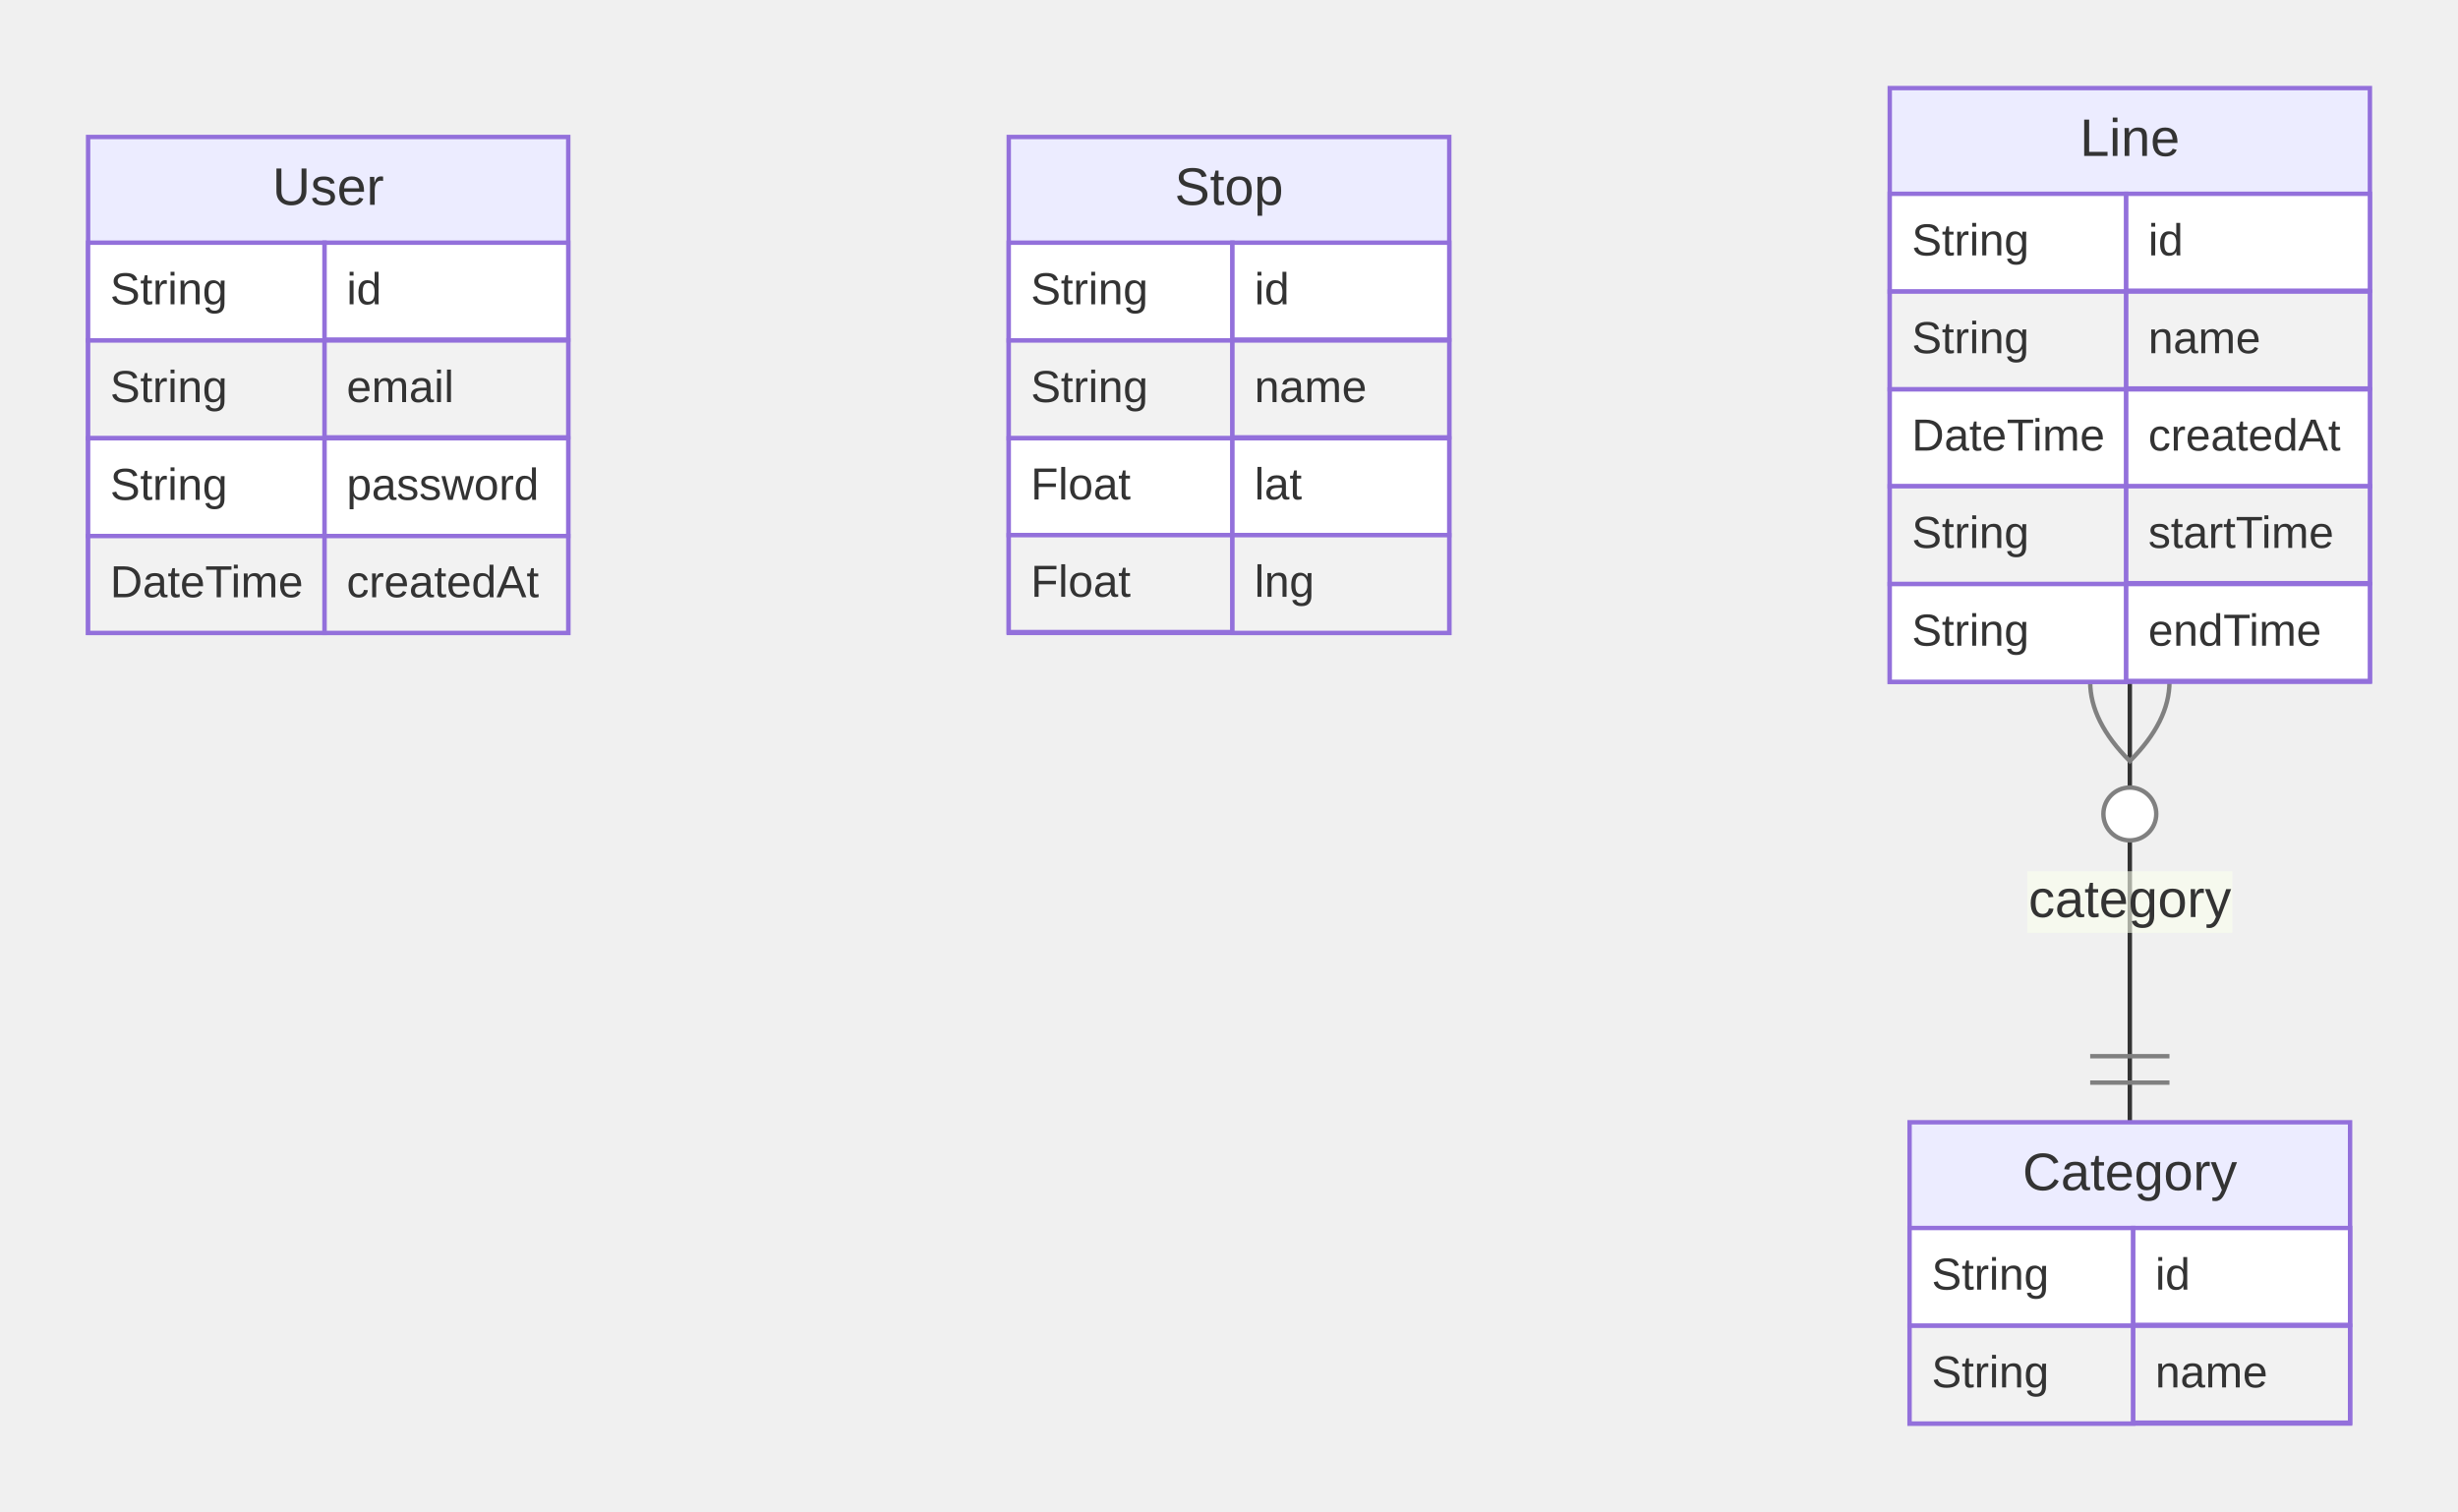
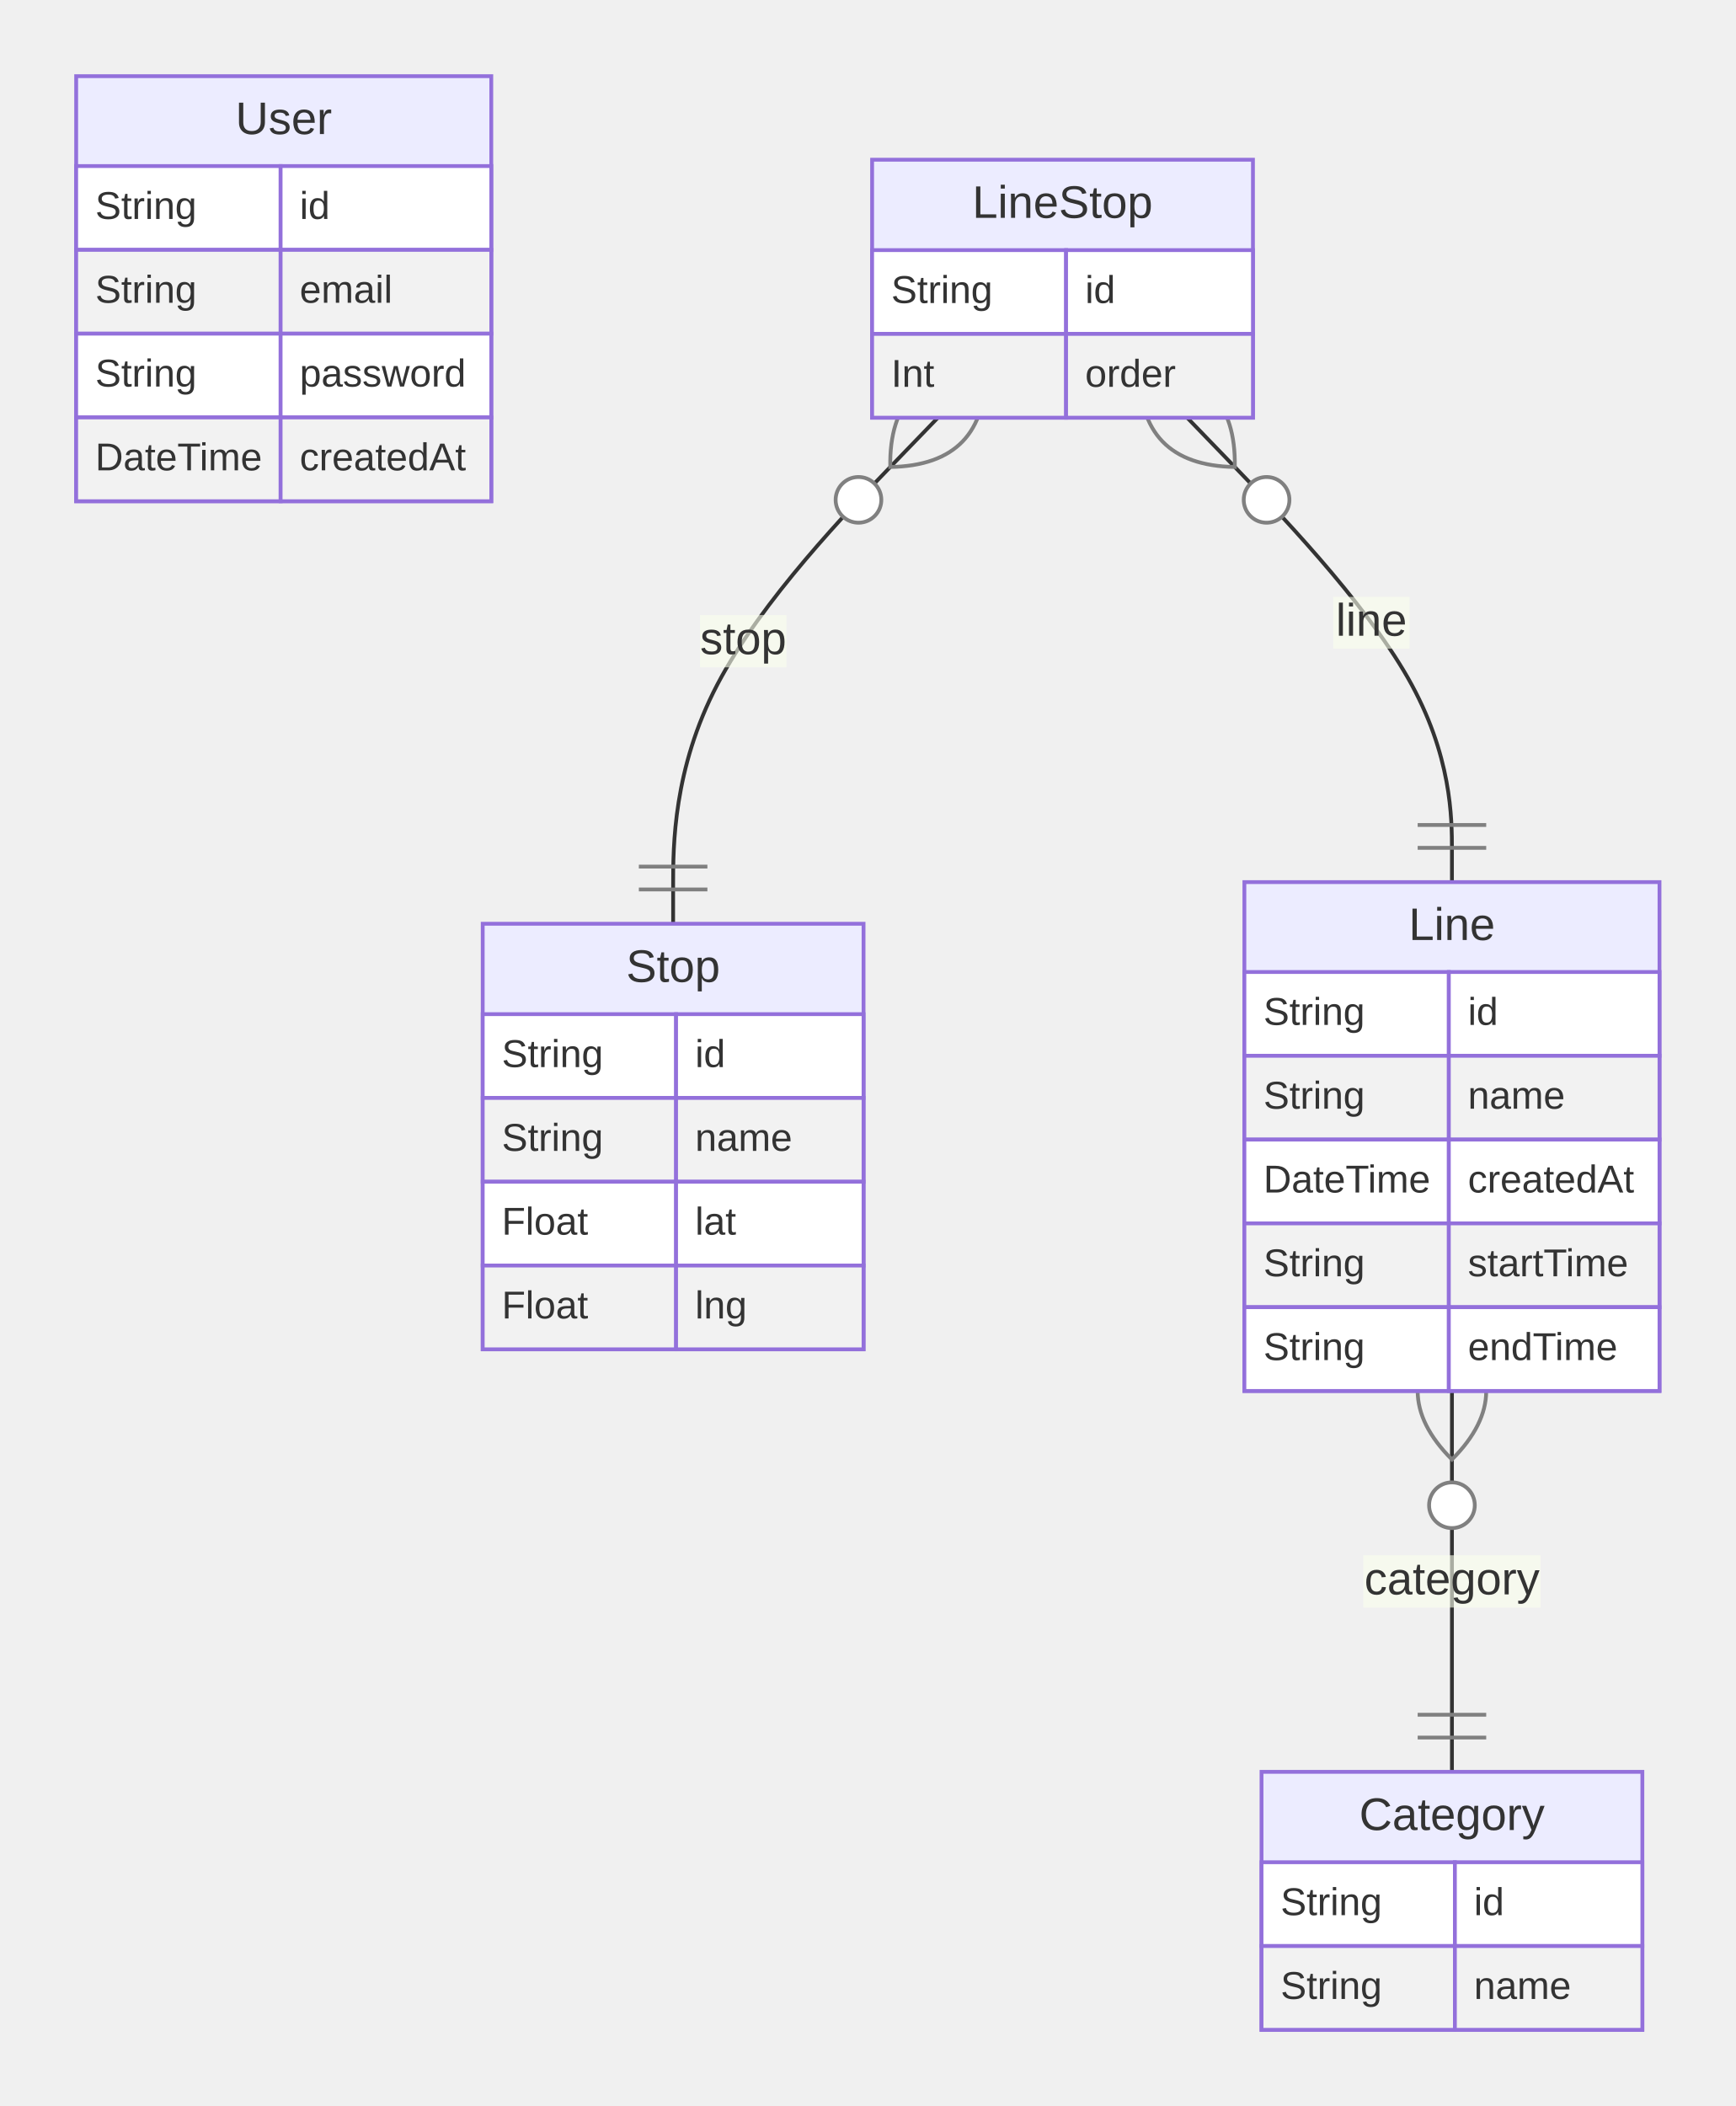
- <svg xmlns="http://www.w3.org/2000/svg" id="mermaid-svg" width="undefined" height="undefined" style="max-width: 558px;" viewBox="0 0 558 343.2">
+ <svg xmlns="http://www.w3.org/2000/svg" id="mermaid-svg" width="undefined" height="undefined" style="max-width: 455.75px;" viewBox="0 0 455.75 552.933">
  <style>#mermaid-svg{font-family:"trebuchet ms",verdana,arial,sans-serif;font-size:16px;fill:#333;}#mermaid-svg .error-icon{fill:#552222;}#mermaid-svg .error-text{fill:#552222;stroke:#552222;}#mermaid-svg .edge-thickness-normal{stroke-width:2px;}#mermaid-svg .edge-thickness-thick{stroke-width:3.5px;}#mermaid-svg .edge-pattern-solid{stroke-dasharray:0;}#mermaid-svg .edge-pattern-dashed{stroke-dasharray:3;}#mermaid-svg .edge-pattern-dotted{stroke-dasharray:2;}#mermaid-svg .marker{fill:#333333;}#mermaid-svg .marker.cross{stroke:#333333;}#mermaid-svg svg{font-family:"trebuchet ms",verdana,arial,sans-serif;font-size:16px;}#mermaid-svg .entityBox{fill:#ECECFF;stroke:#9370DB;}#mermaid-svg .attributeBoxOdd{fill:#ffffff;stroke:#9370DB;}#mermaid-svg .attributeBoxEven{fill:#f2f2f2;stroke:#9370DB;}#mermaid-svg .relationshipLabelBox{fill:hsl(80,100%,96.275%);opacity:0.7;background-color:hsl(80,100%,96.275%);}#mermaid-svg .relationshipLabelBox rect{opacity:0.5;}#mermaid-svg .relationshipLine{stroke:#333333;}#mermaid-svg:root{--mermaid-font-family:"trebuchet ms",verdana,arial,sans-serif;}#mermaid-svg er{fill:apa;}</style>
  <g />
  <defs>
    <marker id="ONLY_ONE_START" refX="0" refY="9" markerWidth="18" markerHeight="18" orient="auto">
      <path stroke="gray" fill="none" d="M9,0 L9,18 M15,0 L15,18" />
    </marker>
  </defs>
  <defs>
    <marker id="ONLY_ONE_END" refX="18" refY="9" markerWidth="18" markerHeight="18" orient="auto">
      <path stroke="gray" fill="none" d="M3,0 L3,18 M9,0 L9,18" />
    </marker>
  </defs>
  <defs>
    <marker id="ZERO_OR_ONE_START" refX="0" refY="9" markerWidth="30" markerHeight="18" orient="auto">
      <circle stroke="gray" fill="white" cx="21" cy="9" r="6" />
      <path stroke="gray" fill="none" d="M9,0 L9,18" />
    </marker>
  </defs>
  <defs>
    <marker id="ZERO_OR_ONE_END" refX="30" refY="9" markerWidth="30" markerHeight="18" orient="auto">
      <circle stroke="gray" fill="white" cx="9" cy="9" r="6" />
      <path stroke="gray" fill="none" d="M21,0 L21,18" />
    </marker>
  </defs>
  <defs>
    <marker id="ONE_OR_MORE_START" refX="18" refY="18" markerWidth="45" markerHeight="36" orient="auto">
      <path stroke="gray" fill="none" d="M0,18 Q 18,0 36,18 Q 18,36 0,18 M42,9 L42,27" />
    </marker>
  </defs>
  <defs>
    <marker id="ONE_OR_MORE_END" refX="27" refY="18" markerWidth="45" markerHeight="36" orient="auto">
      <path stroke="gray" fill="none" d="M3,9 L3,27 M9,18 Q27,0 45,18 Q27,36 9,18" />
    </marker>
  </defs>
  <defs>
    <marker id="ZERO_OR_MORE_START" refX="18" refY="18" markerWidth="57" markerHeight="36" orient="auto">
      <circle stroke="gray" fill="white" cx="48" cy="18" r="6" />
      <path stroke="gray" fill="none" d="M0,18 Q18,0 36,18 Q18,36 0,18" />
    </marker>
  </defs>
  <defs>
    <marker id="ZERO_OR_MORE_END" refX="39" refY="18" markerWidth="57" markerHeight="36" orient="auto">
      <circle stroke="gray" fill="white" cx="9" cy="18" r="6" />
      <path stroke="gray" fill="none" d="M21,18 Q39,0 57,18 Q39,36 21,18" />
    </marker>
  </defs>
-   <path class="er relationshipLine" d="M483.5,154.8L483.5,163.133C483.5,171.467,483.5,188.133,483.5,204.8C483.5,221.467,483.5,238.133,483.5,246.467L483.5,254.8" stroke="gray" fill="none" marker-end="url(#ONLY_ONE_END)" marker-start="url(#ZERO_OR_MORE_START)" />
-   <g id="User" transform="translate(20,31.1 )">
-     <rect class="er entityBox" fill="honeydew" fill-opacity="100%" stroke="gray" x="0" y="0" width="109" height="112.6" />
-     <text class="er entityLabel" id="entity-User" x="0" y="0" dominant-baseline="middle" text-anchor="middle" style="font-family: &quot;trebuchet ms&quot;, verdana, arial, sans-serif;; font-size: 12px" transform="translate(54.5,12)">User</text>
-     <rect class="er attributeBoxOdd" fill="honeydew" fill-opacity="100%" stroke="gray" x="0" y="24" width="53.683" height="22.2" />
-     <text class="er entityLabel" id="entity-User-attr-1-type" x="0" y="0" dominant-baseline="middle" text-anchor="left" style="font-family: &quot;trebuchet ms&quot;, verdana, arial, sans-serif;; font-size: 10.2px" transform="translate(5,35.1)">String</text>
-     <rect class="er attributeBoxOdd" fill="honeydew" fill-opacity="100%" stroke="gray" x="53.683" y="24" width="55.317" height="22" />
-     <text class="er entityLabel" id="entity-User-attr-1-name" x="0" y="0" dominant-baseline="middle" text-anchor="left" style="font-family: &quot;trebuchet ms&quot;, verdana, arial, sans-serif;; font-size: 10.2px" transform="translate(58.68333,35.1)">id</text>
-     <rect class="er attributeBoxEven" fill="honeydew" fill-opacity="100%" stroke="gray" x="0" y="46.2" width="53.683" height="22.2" />
-     <text class="er entityLabel" id="entity-User-attr-2-type" x="0" y="0" dominant-baseline="middle" text-anchor="left" style="font-family: &quot;trebuchet ms&quot;, verdana, arial, sans-serif;; font-size: 10.2px" transform="translate(5,57.3)">String</text>
-     <rect class="er attributeBoxEven" fill="honeydew" fill-opacity="100%" stroke="gray" x="53.683" y="46.2" width="55.317" height="22" />
-     <text class="er entityLabel" id="entity-User-attr-2-name" x="0" y="0" dominant-baseline="middle" text-anchor="left" style="font-family: &quot;trebuchet ms&quot;, verdana, arial, sans-serif;; font-size: 10.2px" transform="translate(58.68333,57.3)">email</text>
-     <rect class="er attributeBoxOdd" fill="honeydew" fill-opacity="100%" stroke="gray" x="0" y="68.4" width="53.683" height="22.2" />
-     <text class="er entityLabel" id="entity-User-attr-3-type" x="0" y="0" dominant-baseline="middle" text-anchor="left" style="font-family: &quot;trebuchet ms&quot;, verdana, arial, sans-serif;; font-size: 10.2px" transform="translate(5,79.5)">String</text>
-     <rect class="er attributeBoxOdd" fill="honeydew" fill-opacity="100%" stroke="gray" x="53.683" y="68.4" width="55.317" height="22.2" />
-     <text class="er entityLabel" id="entity-User-attr-3-name" x="0" y="0" dominant-baseline="middle" text-anchor="left" style="font-family: &quot;trebuchet ms&quot;, verdana, arial, sans-serif;; font-size: 10.2px" transform="translate(58.68333,79.5)">password</text>
-     <rect class="er attributeBoxEven" fill="honeydew" fill-opacity="100%" stroke="gray" x="0" y="90.6" width="53.683" height="22" />
-     <text class="er entityLabel" id="entity-User-attr-4-type" x="0" y="0" dominant-baseline="middle" text-anchor="left" style="font-family: &quot;trebuchet ms&quot;, verdana, arial, sans-serif;; font-size: 10.2px" transform="translate(5,101.6)">DateTime</text>
-     <rect class="er attributeBoxEven" fill="honeydew" fill-opacity="100%" stroke="gray" x="53.683" y="90.6" width="55.317" height="22" />
-     <text class="er entityLabel" id="entity-User-attr-4-name" x="0" y="0" dominant-baseline="middle" text-anchor="left" style="font-family: &quot;trebuchet ms&quot;, verdana, arial, sans-serif;; font-size: 10.2px" transform="translate(58.68333,101.6)">createdAt</text>
+   <path class="er relationshipLine" d="M381.25,365.2L381.25,373.533C381.25,381.867,381.25,398.533,381.25,415.2C381.25,431.867,381.25,448.533,381.25,456.867L381.25,465.2" stroke="gray" fill="none" marker-end="url(#ONLY_ONE_END)" marker-start="url(#ZERO_OR_MORE_START)" />
+   <path class="er relationshipLine" d="M311.73,109.667L323.317,121.656C334.904,133.644,358.077,157.622,369.663,177.944C381.25,198.267,381.25,214.933,381.25,223.267L381.25,231.6" stroke="gray" fill="none" marker-end="url(#ONLY_ONE_END)" marker-start="url(#ZERO_OR_MORE_START)" />
+   <path class="er relationshipLine" d="M246.27,109.667L234.683,121.656C223.096,133.644,199.923,157.622,188.337,179.767C176.75,201.911,176.75,222.222,176.75,232.378L176.75,242.533" stroke="gray" fill="none" marker-end="url(#ONLY_ONE_END)" marker-start="url(#ZERO_OR_MORE_START)" />
+   <g id="User" transform="translate(20,20 )">
+     <rect class="er entityBox" fill="honeydew" fill-opacity="100%" stroke="gray" x="0" y="0" width="109" height="111.6" />
+     <text class="er entityLabel" id="entity-User" x="0" y="0" dominant-baseline="middle" text-anchor="middle" style="font-family: &quot;trebuchet ms&quot;, verdana, arial, sans-serif;; font-size: 12px" transform="translate(54.5,11.8)">User</text>
+     <rect class="er attributeBoxOdd" fill="honeydew" fill-opacity="100%" stroke="gray" x="0" y="23.6" width="53.683" height="22" />
+     <text class="er entityLabel" id="entity-User-attr-1-type" x="0" y="0" dominant-baseline="middle" text-anchor="left" style="font-family: &quot;trebuchet ms&quot;, verdana, arial, sans-serif;; font-size: 10.2px" transform="translate(5,34.6)">String</text>
+     <rect class="er attributeBoxOdd" fill="honeydew" fill-opacity="100%" stroke="gray" x="53.683" y="23.6" width="55.317" height="22" />
+     <text class="er entityLabel" id="entity-User-attr-1-name" x="0" y="0" dominant-baseline="middle" text-anchor="left" style="font-family: &quot;trebuchet ms&quot;, verdana, arial, sans-serif;; font-size: 10.2px" transform="translate(58.68333,34.6)">id</text>
+     <rect class="er attributeBoxEven" fill="honeydew" fill-opacity="100%" stroke="gray" x="0" y="45.6" width="53.683" height="22" />
+     <text class="er entityLabel" id="entity-User-attr-2-type" x="0" y="0" dominant-baseline="middle" text-anchor="left" style="font-family: &quot;trebuchet ms&quot;, verdana, arial, sans-serif;; font-size: 10.2px" transform="translate(5,56.6)">String</text>
+     <rect class="er attributeBoxEven" fill="honeydew" fill-opacity="100%" stroke="gray" x="53.683" y="45.6" width="55.317" height="22" />
+     <text class="er entityLabel" id="entity-User-attr-2-name" x="0" y="0" dominant-baseline="middle" text-anchor="left" style="font-family: &quot;trebuchet ms&quot;, verdana, arial, sans-serif;; font-size: 10.2px" transform="translate(58.68333,56.6)">email</text>
+     <rect class="er attributeBoxOdd" fill="honeydew" fill-opacity="100%" stroke="gray" x="0" y="67.6" width="53.683" height="22" />
+     <text class="er entityLabel" id="entity-User-attr-3-type" x="0" y="0" dominant-baseline="middle" text-anchor="left" style="font-family: &quot;trebuchet ms&quot;, verdana, arial, sans-serif;; font-size: 10.2px" transform="translate(5,78.6)">String</text>
+     <rect class="er attributeBoxOdd" fill="honeydew" fill-opacity="100%" stroke="gray" x="53.683" y="67.6" width="55.317" height="22" />
+     <text class="er entityLabel" id="entity-User-attr-3-name" x="0" y="0" dominant-baseline="middle" text-anchor="left" style="font-family: &quot;trebuchet ms&quot;, verdana, arial, sans-serif;; font-size: 10.2px" transform="translate(58.68333,78.6)">password</text>
+     <rect class="er attributeBoxEven" fill="honeydew" fill-opacity="100%" stroke="gray" x="0" y="89.6" width="53.683" height="22" />
+     <text class="er entityLabel" id="entity-User-attr-4-type" x="0" y="0" dominant-baseline="middle" text-anchor="left" style="font-family: &quot;trebuchet ms&quot;, verdana, arial, sans-serif;; font-size: 10.2px" transform="translate(5,100.6)">DateTime</text>
+     <rect class="er attributeBoxEven" fill="honeydew" fill-opacity="100%" stroke="gray" x="53.683" y="89.6" width="55.317" height="22" />
+     <text class="er entityLabel" id="entity-User-attr-4-name" x="0" y="0" dominant-baseline="middle" text-anchor="left" style="font-family: &quot;trebuchet ms&quot;, verdana, arial, sans-serif;; font-size: 10.2px" transform="translate(58.68333,100.6)">createdAt</text>
  </g>
-   <g id="Category" transform="translate(433.5,254.8 )">
-     <rect class="er entityBox" fill="honeydew" fill-opacity="100%" stroke="gray" x="0" y="0" width="100" height="68.4" />
-     <text class="er entityLabel" id="entity-Category" x="0" y="0" dominant-baseline="middle" text-anchor="middle" style="font-family: &quot;trebuchet ms&quot;, verdana, arial, sans-serif;; font-size: 12px" transform="translate(50,12)">Category</text>
-     <rect class="er attributeBoxOdd" fill="honeydew" fill-opacity="100%" stroke="gray" x="0" y="24" width="50.775" height="22.2" />
-     <text class="er entityLabel" id="entity-Category-attr-1-type" x="0" y="0" dominant-baseline="middle" text-anchor="left" style="font-family: &quot;trebuchet ms&quot;, verdana, arial, sans-serif;; font-size: 10.2px" transform="translate(5,35.1)">String</text>
-     <rect class="er attributeBoxOdd" fill="honeydew" fill-opacity="100%" stroke="gray" x="50.775" y="24" width="49.225" height="22" />
-     <text class="er entityLabel" id="entity-Category-attr-1-name" x="0" y="0" dominant-baseline="middle" text-anchor="left" style="font-family: &quot;trebuchet ms&quot;, verdana, arial, sans-serif;; font-size: 10.2px" transform="translate(55.775,35.1)">id</text>
-     <rect class="er attributeBoxEven" fill="honeydew" fill-opacity="100%" stroke="gray" x="0" y="46.2" width="50.775" height="22.2" />
-     <text class="er entityLabel" id="entity-Category-attr-2-type" x="0" y="0" dominant-baseline="middle" text-anchor="left" style="font-family: &quot;trebuchet ms&quot;, verdana, arial, sans-serif;; font-size: 10.2px" transform="translate(5,57.3)">String</text>
-     <rect class="er attributeBoxEven" fill="honeydew" fill-opacity="100%" stroke="gray" x="50.775" y="46.2" width="49.225" height="22" />
-     <text class="er entityLabel" id="entity-Category-attr-2-name" x="0" y="0" dominant-baseline="middle" text-anchor="left" style="font-family: &quot;trebuchet ms&quot;, verdana, arial, sans-serif;; font-size: 10.2px" transform="translate(55.775,57.3)">name</text>
+   <g id="Category" transform="translate(331.25,465.2 )">
+     <rect class="er entityBox" fill="honeydew" fill-opacity="100%" stroke="gray" x="0" y="0" width="100" height="67.733" />
+     <text class="er entityLabel" id="entity-Category" x="0" y="0" dominant-baseline="middle" text-anchor="middle" style="font-family: &quot;trebuchet ms&quot;, verdana, arial, sans-serif;; font-size: 12px" transform="translate(50,11.86667)">Category</text>
+     <rect class="er attributeBoxOdd" fill="honeydew" fill-opacity="100%" stroke="gray" x="0" y="23.733" width="50.775" height="22" />
+     <text class="er entityLabel" id="entity-Category-attr-1-type" x="0" y="0" dominant-baseline="middle" text-anchor="left" style="font-family: &quot;trebuchet ms&quot;, verdana, arial, sans-serif;; font-size: 10.2px" transform="translate(5,34.73333)">String</text>
+     <rect class="er attributeBoxOdd" fill="honeydew" fill-opacity="100%" stroke="gray" x="50.775" y="23.733" width="49.225" height="22" />
+     <text class="er entityLabel" id="entity-Category-attr-1-name" x="0" y="0" dominant-baseline="middle" text-anchor="left" style="font-family: &quot;trebuchet ms&quot;, verdana, arial, sans-serif;; font-size: 10.2px" transform="translate(55.775,34.73333)">id</text>
+     <rect class="er attributeBoxEven" fill="honeydew" fill-opacity="100%" stroke="gray" x="0" y="45.733" width="50.775" height="22" />
+     <text class="er entityLabel" id="entity-Category-attr-2-type" x="0" y="0" dominant-baseline="middle" text-anchor="left" style="font-family: &quot;trebuchet ms&quot;, verdana, arial, sans-serif;; font-size: 10.2px" transform="translate(5,56.73333)">String</text>
+     <rect class="er attributeBoxEven" fill="honeydew" fill-opacity="100%" stroke="gray" x="50.775" y="45.733" width="49.225" height="22" />
+     <text class="er entityLabel" id="entity-Category-attr-2-name" x="0" y="0" dominant-baseline="middle" text-anchor="left" style="font-family: &quot;trebuchet ms&quot;, verdana, arial, sans-serif;; font-size: 10.2px" transform="translate(55.775,56.73333)">name</text>
  </g>
-   <g id="Stop" transform="translate(229,31.1 )">
-     <rect class="er entityBox" fill="honeydew" fill-opacity="100%" stroke="gray" x="0" y="0" width="100" height="112.6" />
-     <text class="er entityLabel" id="entity-Stop" x="0" y="0" dominant-baseline="middle" text-anchor="middle" style="font-family: &quot;trebuchet ms&quot;, verdana, arial, sans-serif;; font-size: 12px" transform="translate(50,12)">Stop</text>
-     <rect class="er attributeBoxOdd" fill="honeydew" fill-opacity="100%" stroke="gray" x="0" y="24" width="50.775" height="22.2" />
-     <text class="er entityLabel" id="entity-Stop-attr-1-type" x="0" y="0" dominant-baseline="middle" text-anchor="left" style="font-family: &quot;trebuchet ms&quot;, verdana, arial, sans-serif;; font-size: 10.2px" transform="translate(5,35.1)">String</text>
-     <rect class="er attributeBoxOdd" fill="honeydew" fill-opacity="100%" stroke="gray" x="50.775" y="24" width="49.225" height="22" />
-     <text class="er entityLabel" id="entity-Stop-attr-1-name" x="0" y="0" dominant-baseline="middle" text-anchor="left" style="font-family: &quot;trebuchet ms&quot;, verdana, arial, sans-serif;; font-size: 10.2px" transform="translate(55.775,35.1)">id</text>
-     <rect class="er attributeBoxEven" fill="honeydew" fill-opacity="100%" stroke="gray" x="0" y="46.2" width="50.775" height="22.2" />
-     <text class="er entityLabel" id="entity-Stop-attr-2-type" x="0" y="0" dominant-baseline="middle" text-anchor="left" style="font-family: &quot;trebuchet ms&quot;, verdana, arial, sans-serif;; font-size: 10.2px" transform="translate(5,57.3)">String</text>
-     <rect class="er attributeBoxEven" fill="honeydew" fill-opacity="100%" stroke="gray" x="50.775" y="46.2" width="49.225" height="22" />
-     <text class="er entityLabel" id="entity-Stop-attr-2-name" x="0" y="0" dominant-baseline="middle" text-anchor="left" style="font-family: &quot;trebuchet ms&quot;, verdana, arial, sans-serif;; font-size: 10.2px" transform="translate(55.775,57.3)">name</text>
-     <rect class="er attributeBoxOdd" fill="honeydew" fill-opacity="100%" stroke="gray" x="0" y="68.4" width="50.775" height="22" />
-     <text class="er entityLabel" id="entity-Stop-attr-3-type" x="0" y="0" dominant-baseline="middle" text-anchor="left" style="font-family: &quot;trebuchet ms&quot;, verdana, arial, sans-serif;; font-size: 10.2px" transform="translate(5,79.4)">Float</text>
-     <rect class="er attributeBoxOdd" fill="honeydew" fill-opacity="100%" stroke="gray" x="50.775" y="68.4" width="49.225" height="22" />
-     <text class="er entityLabel" id="entity-Stop-attr-3-name" x="0" y="0" dominant-baseline="middle" text-anchor="left" style="font-family: &quot;trebuchet ms&quot;, verdana, arial, sans-serif;; font-size: 10.2px" transform="translate(55.775,79.4)">lat</text>
-     <rect class="er attributeBoxEven" fill="honeydew" fill-opacity="100%" stroke="gray" x="0" y="90.4" width="50.775" height="22" />
-     <text class="er entityLabel" id="entity-Stop-attr-4-type" x="0" y="0" dominant-baseline="middle" text-anchor="left" style="font-family: &quot;trebuchet ms&quot;, verdana, arial, sans-serif;; font-size: 10.2px" transform="translate(5,101.5)">Float</text>
-     <rect class="er attributeBoxEven" fill="honeydew" fill-opacity="100%" stroke="gray" x="50.775" y="90.4" width="49.225" height="22.2" />
-     <text class="er entityLabel" id="entity-Stop-attr-4-name" x="0" y="0" dominant-baseline="middle" text-anchor="left" style="font-family: &quot;trebuchet ms&quot;, verdana, arial, sans-serif;; font-size: 10.2px" transform="translate(55.775,101.5)">lng</text>
+   <g id="Stop" transform="translate(126.75,242.5333 )">
+     <rect class="er entityBox" fill="honeydew" fill-opacity="100%" stroke="gray" x="0" y="0" width="100" height="111.733" />
+     <text class="er entityLabel" id="entity-Stop" x="0" y="0" dominant-baseline="middle" text-anchor="middle" style="font-family: &quot;trebuchet ms&quot;, verdana, arial, sans-serif;; font-size: 12px" transform="translate(50,11.86667)">Stop</text>
+     <rect class="er attributeBoxOdd" fill="honeydew" fill-opacity="100%" stroke="gray" x="0" y="23.733" width="50.775" height="22" />
+     <text class="er entityLabel" id="entity-Stop-attr-1-type" x="0" y="0" dominant-baseline="middle" text-anchor="left" style="font-family: &quot;trebuchet ms&quot;, verdana, arial, sans-serif;; font-size: 10.2px" transform="translate(5,34.73333)">String</text>
+     <rect class="er attributeBoxOdd" fill="honeydew" fill-opacity="100%" stroke="gray" x="50.775" y="23.733" width="49.225" height="22" />
+     <text class="er entityLabel" id="entity-Stop-attr-1-name" x="0" y="0" dominant-baseline="middle" text-anchor="left" style="font-family: &quot;trebuchet ms&quot;, verdana, arial, sans-serif;; font-size: 10.2px" transform="translate(55.775,34.73333)">id</text>
+     <rect class="er attributeBoxEven" fill="honeydew" fill-opacity="100%" stroke="gray" x="0" y="45.733" width="50.775" height="22" />
+     <text class="er entityLabel" id="entity-Stop-attr-2-type" x="0" y="0" dominant-baseline="middle" text-anchor="left" style="font-family: &quot;trebuchet ms&quot;, verdana, arial, sans-serif;; font-size: 10.2px" transform="translate(5,56.73333)">String</text>
+     <rect class="er attributeBoxEven" fill="honeydew" fill-opacity="100%" stroke="gray" x="50.775" y="45.733" width="49.225" height="22" />
+     <text class="er entityLabel" id="entity-Stop-attr-2-name" x="0" y="0" dominant-baseline="middle" text-anchor="left" style="font-family: &quot;trebuchet ms&quot;, verdana, arial, sans-serif;; font-size: 10.2px" transform="translate(55.775,56.73333)">name</text>
+     <rect class="er attributeBoxOdd" fill="honeydew" fill-opacity="100%" stroke="gray" x="0" y="67.733" width="50.775" height="22" />
+     <text class="er entityLabel" id="entity-Stop-attr-3-type" x="0" y="0" dominant-baseline="middle" text-anchor="left" style="font-family: &quot;trebuchet ms&quot;, verdana, arial, sans-serif;; font-size: 10.2px" transform="translate(5,78.73333)">Float</text>
+     <rect class="er attributeBoxOdd" fill="honeydew" fill-opacity="100%" stroke="gray" x="50.775" y="67.733" width="49.225" height="22" />
+     <text class="er entityLabel" id="entity-Stop-attr-3-name" x="0" y="0" dominant-baseline="middle" text-anchor="left" style="font-family: &quot;trebuchet ms&quot;, verdana, arial, sans-serif;; font-size: 10.2px" transform="translate(55.775,78.73333)">lat</text>
+     <rect class="er attributeBoxEven" fill="honeydew" fill-opacity="100%" stroke="gray" x="0" y="89.733" width="50.775" height="22" />
+     <text class="er entityLabel" id="entity-Stop-attr-4-type" x="0" y="0" dominant-baseline="middle" text-anchor="left" style="font-family: &quot;trebuchet ms&quot;, verdana, arial, sans-serif;; font-size: 10.2px" transform="translate(5,100.7333)">Float</text>
+     <rect class="er attributeBoxEven" fill="honeydew" fill-opacity="100%" stroke="gray" x="50.775" y="89.733" width="49.225" height="22" />
+     <text class="er entityLabel" id="entity-Stop-attr-4-name" x="0" y="0" dominant-baseline="middle" text-anchor="left" style="font-family: &quot;trebuchet ms&quot;, verdana, arial, sans-serif;; font-size: 10.2px" transform="translate(55.775,100.7333)">lng</text>
  </g>
-   <g id="Line" transform="translate(429,20 )">
-     <rect class="er entityBox" fill="honeydew" fill-opacity="100%" stroke="gray" x="0" y="0" width="109" height="134.8" />
-     <text class="er entityLabel" id="entity-Line" x="0" y="0" dominant-baseline="middle" text-anchor="middle" style="font-family: &quot;trebuchet ms&quot;, verdana, arial, sans-serif;; font-size: 12px" transform="translate(54.5,12)">Line</text>
-     <rect class="er attributeBoxOdd" fill="honeydew" fill-opacity="100%" stroke="gray" x="0" y="24" width="53.683" height="22.2" />
-     <text class="er entityLabel" id="entity-Line-attr-1-type" x="0" y="0" dominant-baseline="middle" text-anchor="left" style="font-family: &quot;trebuchet ms&quot;, verdana, arial, sans-serif;; font-size: 10.2px" transform="translate(5,35.1)">String</text>
-     <rect class="er attributeBoxOdd" fill="honeydew" fill-opacity="100%" stroke="gray" x="53.683" y="24" width="55.317" height="22" />
-     <text class="er entityLabel" id="entity-Line-attr-1-name" x="0" y="0" dominant-baseline="middle" text-anchor="left" style="font-family: &quot;trebuchet ms&quot;, verdana, arial, sans-serif;; font-size: 10.2px" transform="translate(58.68333,35.1)">id</text>
-     <rect class="er attributeBoxEven" fill="honeydew" fill-opacity="100%" stroke="gray" x="0" y="46.2" width="53.683" height="22.2" />
-     <text class="er entityLabel" id="entity-Line-attr-2-type" x="0" y="0" dominant-baseline="middle" text-anchor="left" style="font-family: &quot;trebuchet ms&quot;, verdana, arial, sans-serif;; font-size: 10.2px" transform="translate(5,57.3)">String</text>
-     <rect class="er attributeBoxEven" fill="honeydew" fill-opacity="100%" stroke="gray" x="53.683" y="46.2" width="55.317" height="22" />
-     <text class="er entityLabel" id="entity-Line-attr-2-name" x="0" y="0" dominant-baseline="middle" text-anchor="left" style="font-family: &quot;trebuchet ms&quot;, verdana, arial, sans-serif;; font-size: 10.2px" transform="translate(58.68333,57.3)">name</text>
-     <rect class="er attributeBoxOdd" fill="honeydew" fill-opacity="100%" stroke="gray" x="0" y="68.4" width="53.683" height="22" />
-     <text class="er entityLabel" id="entity-Line-attr-3-type" x="0" y="0" dominant-baseline="middle" text-anchor="left" style="font-family: &quot;trebuchet ms&quot;, verdana, arial, sans-serif;; font-size: 10.2px" transform="translate(5,79.4)">DateTime</text>
-     <rect class="er attributeBoxOdd" fill="honeydew" fill-opacity="100%" stroke="gray" x="53.683" y="68.4" width="55.317" height="22" />
-     <text class="er entityLabel" id="entity-Line-attr-3-name" x="0" y="0" dominant-baseline="middle" text-anchor="left" style="font-family: &quot;trebuchet ms&quot;, verdana, arial, sans-serif;; font-size: 10.2px" transform="translate(58.68333,79.4)">createdAt</text>
-     <rect class="er attributeBoxEven" fill="honeydew" fill-opacity="100%" stroke="gray" x="0" y="90.4" width="53.683" height="22.2" />
-     <text class="er entityLabel" id="entity-Line-attr-4-type" x="0" y="0" dominant-baseline="middle" text-anchor="left" style="font-family: &quot;trebuchet ms&quot;, verdana, arial, sans-serif;; font-size: 10.2px" transform="translate(5,101.5)">String</text>
-     <rect class="er attributeBoxEven" fill="honeydew" fill-opacity="100%" stroke="gray" x="53.683" y="90.4" width="55.317" height="22" />
-     <text class="er entityLabel" id="entity-Line-attr-4-name" x="0" y="0" dominant-baseline="middle" text-anchor="left" style="font-family: &quot;trebuchet ms&quot;, verdana, arial, sans-serif;; font-size: 10.2px" transform="translate(58.68333,101.5)">startTime</text>
-     <rect class="er attributeBoxOdd" fill="honeydew" fill-opacity="100%" stroke="gray" x="0" y="112.6" width="53.683" height="22.2" />
-     <text class="er entityLabel" id="entity-Line-attr-5-type" x="0" y="0" dominant-baseline="middle" text-anchor="left" style="font-family: &quot;trebuchet ms&quot;, verdana, arial, sans-serif;; font-size: 10.2px" transform="translate(5,123.7)">String</text>
-     <rect class="er attributeBoxOdd" fill="honeydew" fill-opacity="100%" stroke="gray" x="53.683" y="112.6" width="55.317" height="22" />
-     <text class="er entityLabel" id="entity-Line-attr-5-name" x="0" y="0" dominant-baseline="middle" text-anchor="left" style="font-family: &quot;trebuchet ms&quot;, verdana, arial, sans-serif;; font-size: 10.2px" transform="translate(58.68333,123.7)">endTime</text>
+   <g id="Line" transform="translate(326.75,231.6 )">
+     <rect class="er entityBox" fill="honeydew" fill-opacity="100%" stroke="gray" x="0" y="0" width="109" height="133.6" />
+     <text class="er entityLabel" id="entity-Line" x="0" y="0" dominant-baseline="middle" text-anchor="middle" style="font-family: &quot;trebuchet ms&quot;, verdana, arial, sans-serif;; font-size: 12px" transform="translate(54.5,11.8)">Line</text>
+     <rect class="er attributeBoxOdd" fill="honeydew" fill-opacity="100%" stroke="gray" x="0" y="23.6" width="53.683" height="22" />
+     <text class="er entityLabel" id="entity-Line-attr-1-type" x="0" y="0" dominant-baseline="middle" text-anchor="left" style="font-family: &quot;trebuchet ms&quot;, verdana, arial, sans-serif;; font-size: 10.2px" transform="translate(5,34.6)">String</text>
+     <rect class="er attributeBoxOdd" fill="honeydew" fill-opacity="100%" stroke="gray" x="53.683" y="23.6" width="55.317" height="22" />
+     <text class="er entityLabel" id="entity-Line-attr-1-name" x="0" y="0" dominant-baseline="middle" text-anchor="left" style="font-family: &quot;trebuchet ms&quot;, verdana, arial, sans-serif;; font-size: 10.2px" transform="translate(58.68333,34.6)">id</text>
+     <rect class="er attributeBoxEven" fill="honeydew" fill-opacity="100%" stroke="gray" x="0" y="45.6" width="53.683" height="22" />
+     <text class="er entityLabel" id="entity-Line-attr-2-type" x="0" y="0" dominant-baseline="middle" text-anchor="left" style="font-family: &quot;trebuchet ms&quot;, verdana, arial, sans-serif;; font-size: 10.2px" transform="translate(5,56.6)">String</text>
+     <rect class="er attributeBoxEven" fill="honeydew" fill-opacity="100%" stroke="gray" x="53.683" y="45.6" width="55.317" height="22" />
+     <text class="er entityLabel" id="entity-Line-attr-2-name" x="0" y="0" dominant-baseline="middle" text-anchor="left" style="font-family: &quot;trebuchet ms&quot;, verdana, arial, sans-serif;; font-size: 10.2px" transform="translate(58.68333,56.6)">name</text>
+     <rect class="er attributeBoxOdd" fill="honeydew" fill-opacity="100%" stroke="gray" x="0" y="67.6" width="53.683" height="22" />
+     <text class="er entityLabel" id="entity-Line-attr-3-type" x="0" y="0" dominant-baseline="middle" text-anchor="left" style="font-family: &quot;trebuchet ms&quot;, verdana, arial, sans-serif;; font-size: 10.2px" transform="translate(5,78.6)">DateTime</text>
+     <rect class="er attributeBoxOdd" fill="honeydew" fill-opacity="100%" stroke="gray" x="53.683" y="67.6" width="55.317" height="22" />
+     <text class="er entityLabel" id="entity-Line-attr-3-name" x="0" y="0" dominant-baseline="middle" text-anchor="left" style="font-family: &quot;trebuchet ms&quot;, verdana, arial, sans-serif;; font-size: 10.2px" transform="translate(58.68333,78.6)">createdAt</text>
+     <rect class="er attributeBoxEven" fill="honeydew" fill-opacity="100%" stroke="gray" x="0" y="89.6" width="53.683" height="22" />
+     <text class="er entityLabel" id="entity-Line-attr-4-type" x="0" y="0" dominant-baseline="middle" text-anchor="left" style="font-family: &quot;trebuchet ms&quot;, verdana, arial, sans-serif;; font-size: 10.2px" transform="translate(5,100.6)">String</text>
+     <rect class="er attributeBoxEven" fill="honeydew" fill-opacity="100%" stroke="gray" x="53.683" y="89.6" width="55.317" height="22" />
+     <text class="er entityLabel" id="entity-Line-attr-4-name" x="0" y="0" dominant-baseline="middle" text-anchor="left" style="font-family: &quot;trebuchet ms&quot;, verdana, arial, sans-serif;; font-size: 10.2px" transform="translate(58.68333,100.6)">startTime</text>
+     <rect class="er attributeBoxOdd" fill="honeydew" fill-opacity="100%" stroke="gray" x="0" y="111.6" width="53.683" height="22" />
+     <text class="er entityLabel" id="entity-Line-attr-5-type" x="0" y="0" dominant-baseline="middle" text-anchor="left" style="font-family: &quot;trebuchet ms&quot;, verdana, arial, sans-serif;; font-size: 10.2px" transform="translate(5,122.6)">String</text>
+     <rect class="er attributeBoxOdd" fill="honeydew" fill-opacity="100%" stroke="gray" x="53.683" y="111.6" width="55.317" height="22" />
+     <text class="er entityLabel" id="entity-Line-attr-5-name" x="0" y="0" dominant-baseline="middle" text-anchor="left" style="font-family: &quot;trebuchet ms&quot;, verdana, arial, sans-serif;; font-size: 10.2px" transform="translate(58.68333,122.6)">endTime</text>
  </g>
-   <rect class="er relationshipLabelBox" x="460.217" y="197.8" width="46.567" height="14" fill="white" fill-opacity="85%" />
-   <text class="er relationshipLabel" id="rel6" x="483.5" y="204.8" text-anchor="middle" dominant-baseline="middle" style="font-family: &quot;trebuchet ms&quot;, verdana, arial, sans-serif;; font-size: 12px">category</text>
+   <g id="LineStop" transform="translate(229,41.93333 )">
+     <rect class="er entityBox" fill="honeydew" fill-opacity="100%" stroke="gray" x="0" y="0" width="100" height="67.733" />
+     <text class="er entityLabel" id="entity-LineStop" x="0" y="0" dominant-baseline="middle" text-anchor="middle" style="font-family: &quot;trebuchet ms&quot;, verdana, arial, sans-serif;; font-size: 12px" transform="translate(50,11.86667)">LineStop</text>
+     <rect class="er attributeBoxOdd" fill="honeydew" fill-opacity="100%" stroke="gray" x="0" y="23.733" width="50.933" height="22" />
+     <text class="er entityLabel" id="entity-LineStop-attr-1-type" x="0" y="0" dominant-baseline="middle" text-anchor="left" style="font-family: &quot;trebuchet ms&quot;, verdana, arial, sans-serif;; font-size: 10.2px" transform="translate(5,34.73333)">String</text>
+     <rect class="er attributeBoxOdd" fill="honeydew" fill-opacity="100%" stroke="gray" x="50.933" y="23.733" width="49.067" height="22" />
+     <text class="er entityLabel" id="entity-LineStop-attr-1-name" x="0" y="0" dominant-baseline="middle" text-anchor="left" style="font-family: &quot;trebuchet ms&quot;, verdana, arial, sans-serif;; font-size: 10.2px" transform="translate(55.93333,34.73333)">id</text>
+     <rect class="er attributeBoxEven" fill="honeydew" fill-opacity="100%" stroke="gray" x="0" y="45.733" width="50.933" height="22" />
+     <text class="er entityLabel" id="entity-LineStop-attr-2-type" x="0" y="0" dominant-baseline="middle" text-anchor="left" style="font-family: &quot;trebuchet ms&quot;, verdana, arial, sans-serif;; font-size: 10.2px" transform="translate(5,56.73333)">Int</text>
+     <rect class="er attributeBoxEven" fill="honeydew" fill-opacity="100%" stroke="gray" x="50.933" y="45.733" width="49.067" height="22" />
+     <text class="er entityLabel" id="entity-LineStop-attr-2-name" x="0" y="0" dominant-baseline="middle" text-anchor="left" style="font-family: &quot;trebuchet ms&quot;, verdana, arial, sans-serif;; font-size: 10.2px" transform="translate(55.93333,56.73333)">order</text>
+   </g>
+   <rect class="er relationshipLabelBox" x="357.967" y="408.333" width="46.567" height="13.733" fill="white" fill-opacity="85%" />
+   <text class="er relationshipLabel" id="rel1" x="381.25" y="415.2" text-anchor="middle" dominant-baseline="middle" style="font-family: &quot;trebuchet ms&quot;, verdana, arial, sans-serif;; font-size: 12px">category</text>
+   <rect class="er relationshipLabelBox" x="350.073" y="156.714" width="20.05" height="13.6" fill="white" fill-opacity="85%" />
+   <text class="er relationshipLabel" id="rel2" x="360.098" y="163.514" text-anchor="middle" dominant-baseline="middle" style="font-family: &quot;trebuchet ms&quot;, verdana, arial, sans-serif;; font-size: 12px">line</text>
+   <rect class="er relationshipLabelBox" x="183.805" y="161.475" width="22.717" height="13.733" fill="white" fill-opacity="85%" />
+   <text class="er relationshipLabel" id="rel3" x="195.163" y="168.342" text-anchor="middle" dominant-baseline="middle" style="font-family: &quot;trebuchet ms&quot;, verdana, arial, sans-serif;; font-size: 12px">stop</text>
</svg>
